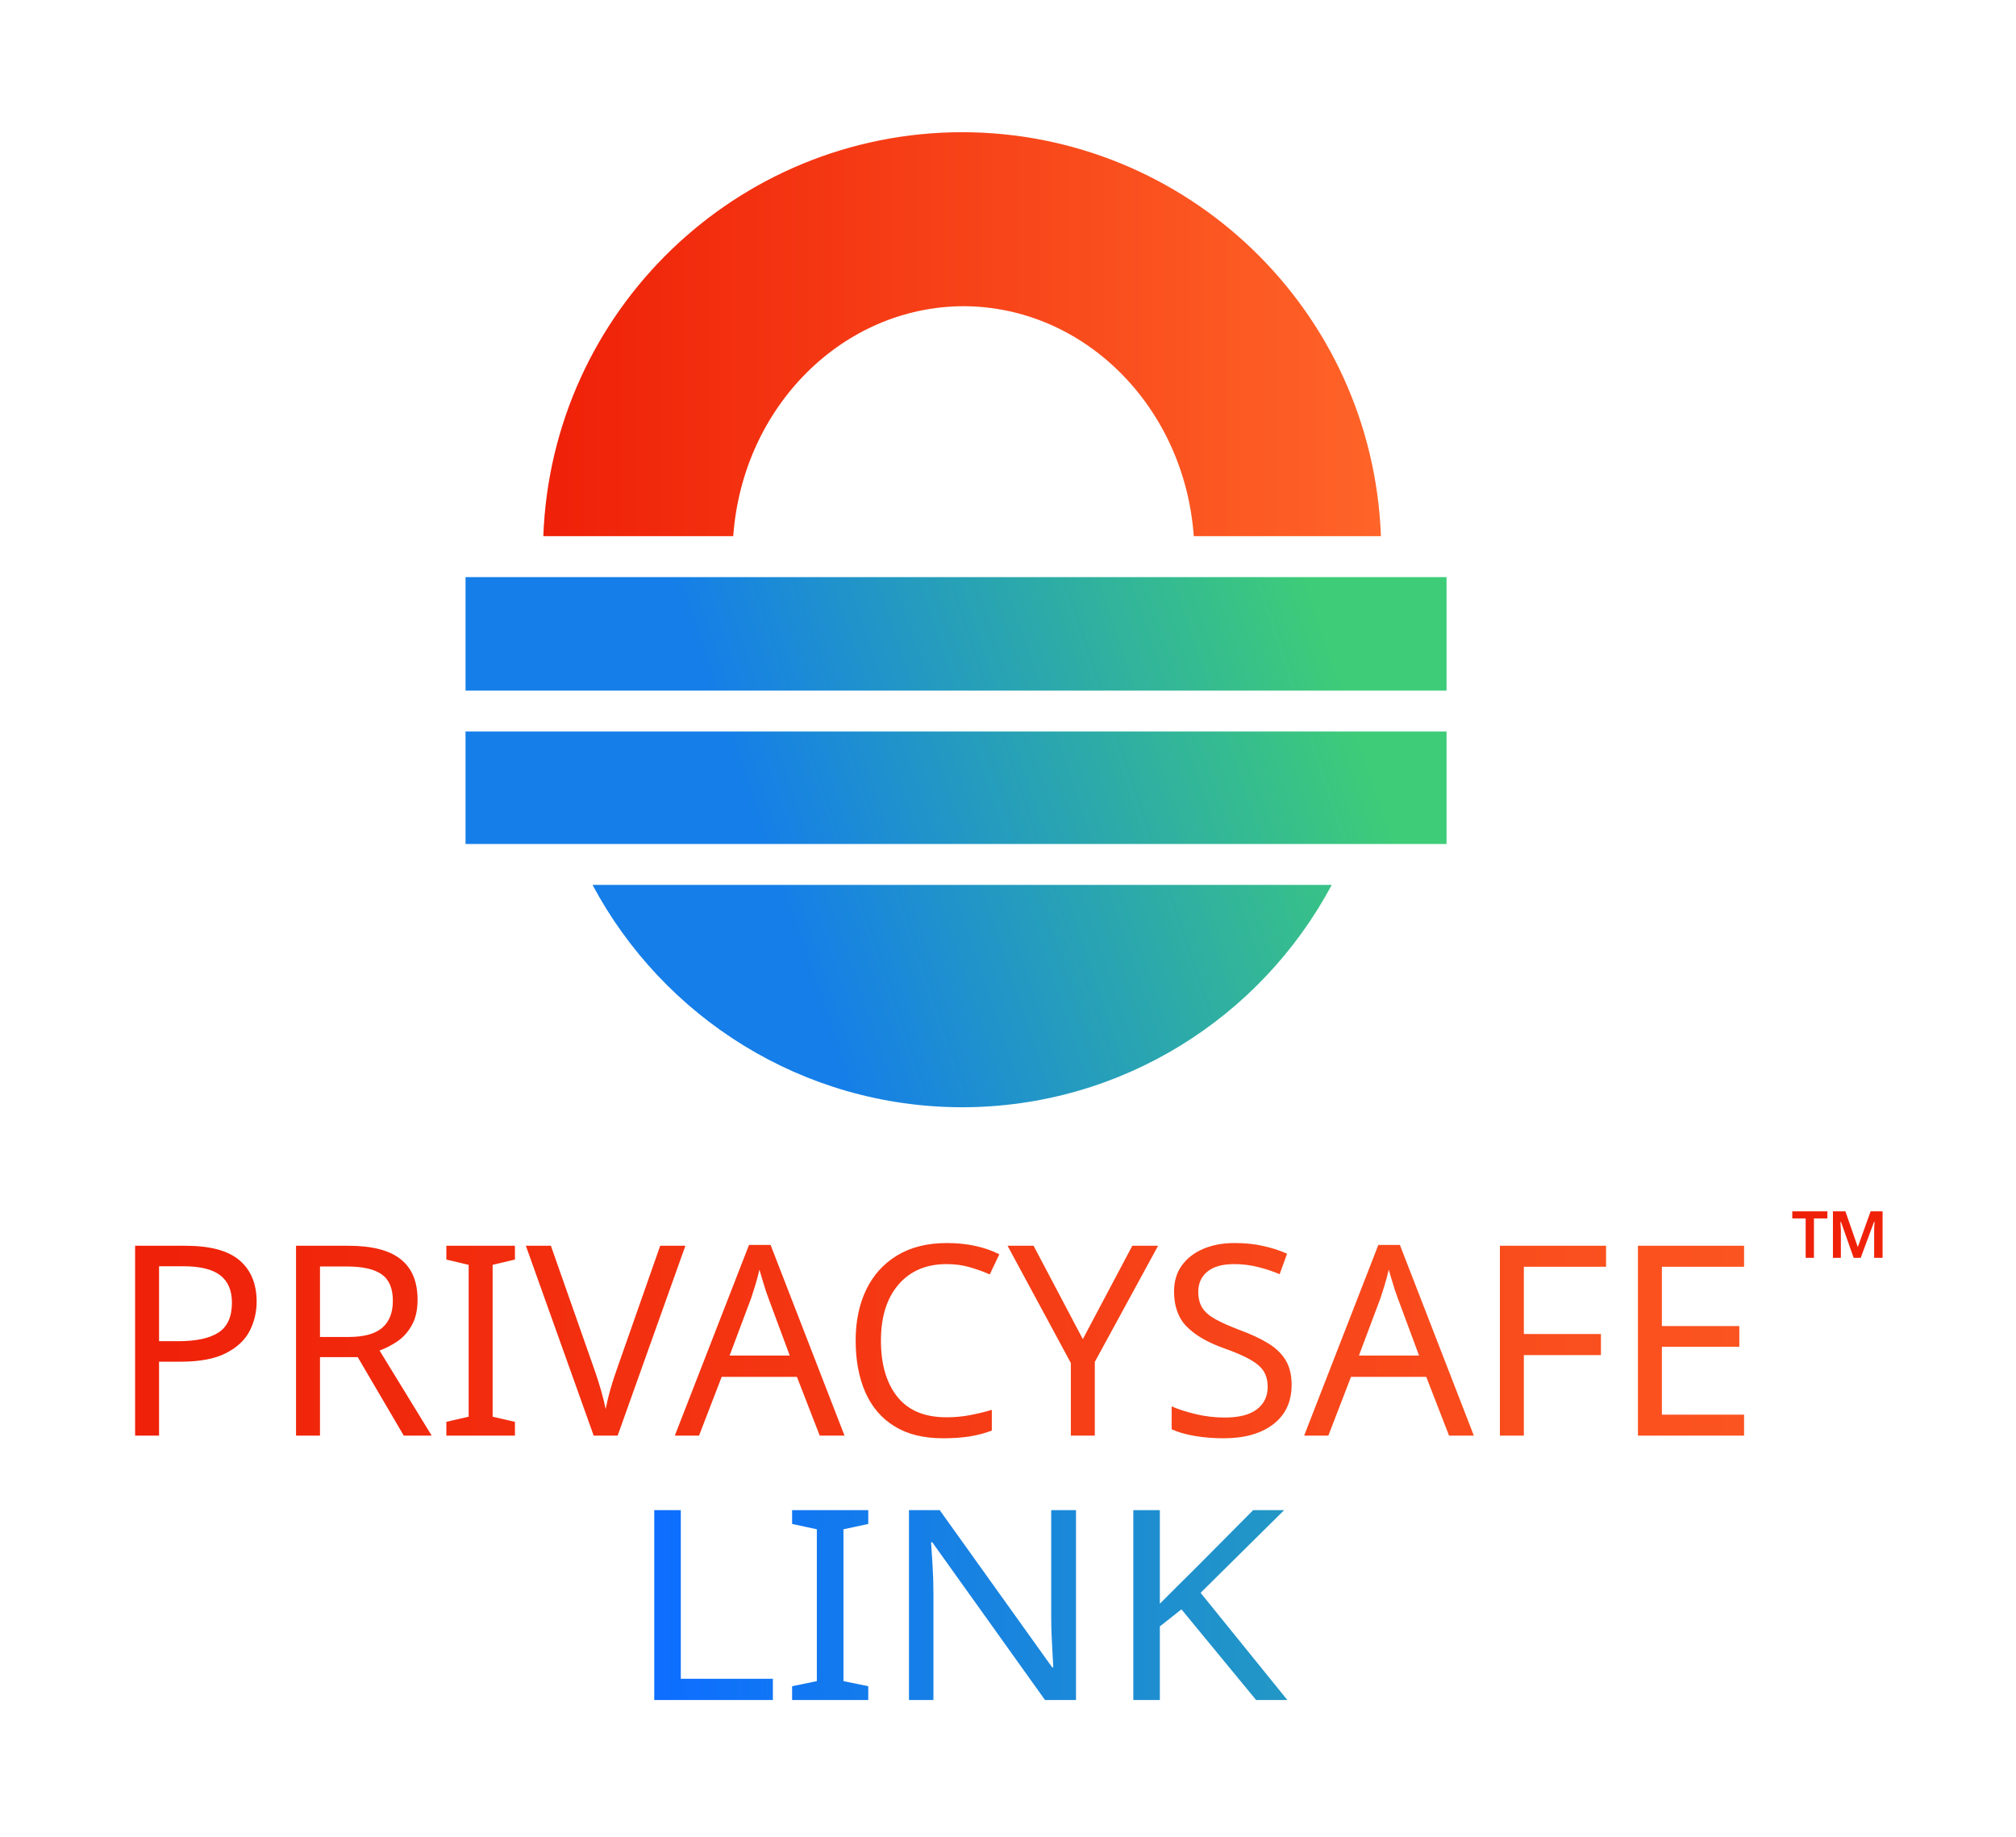
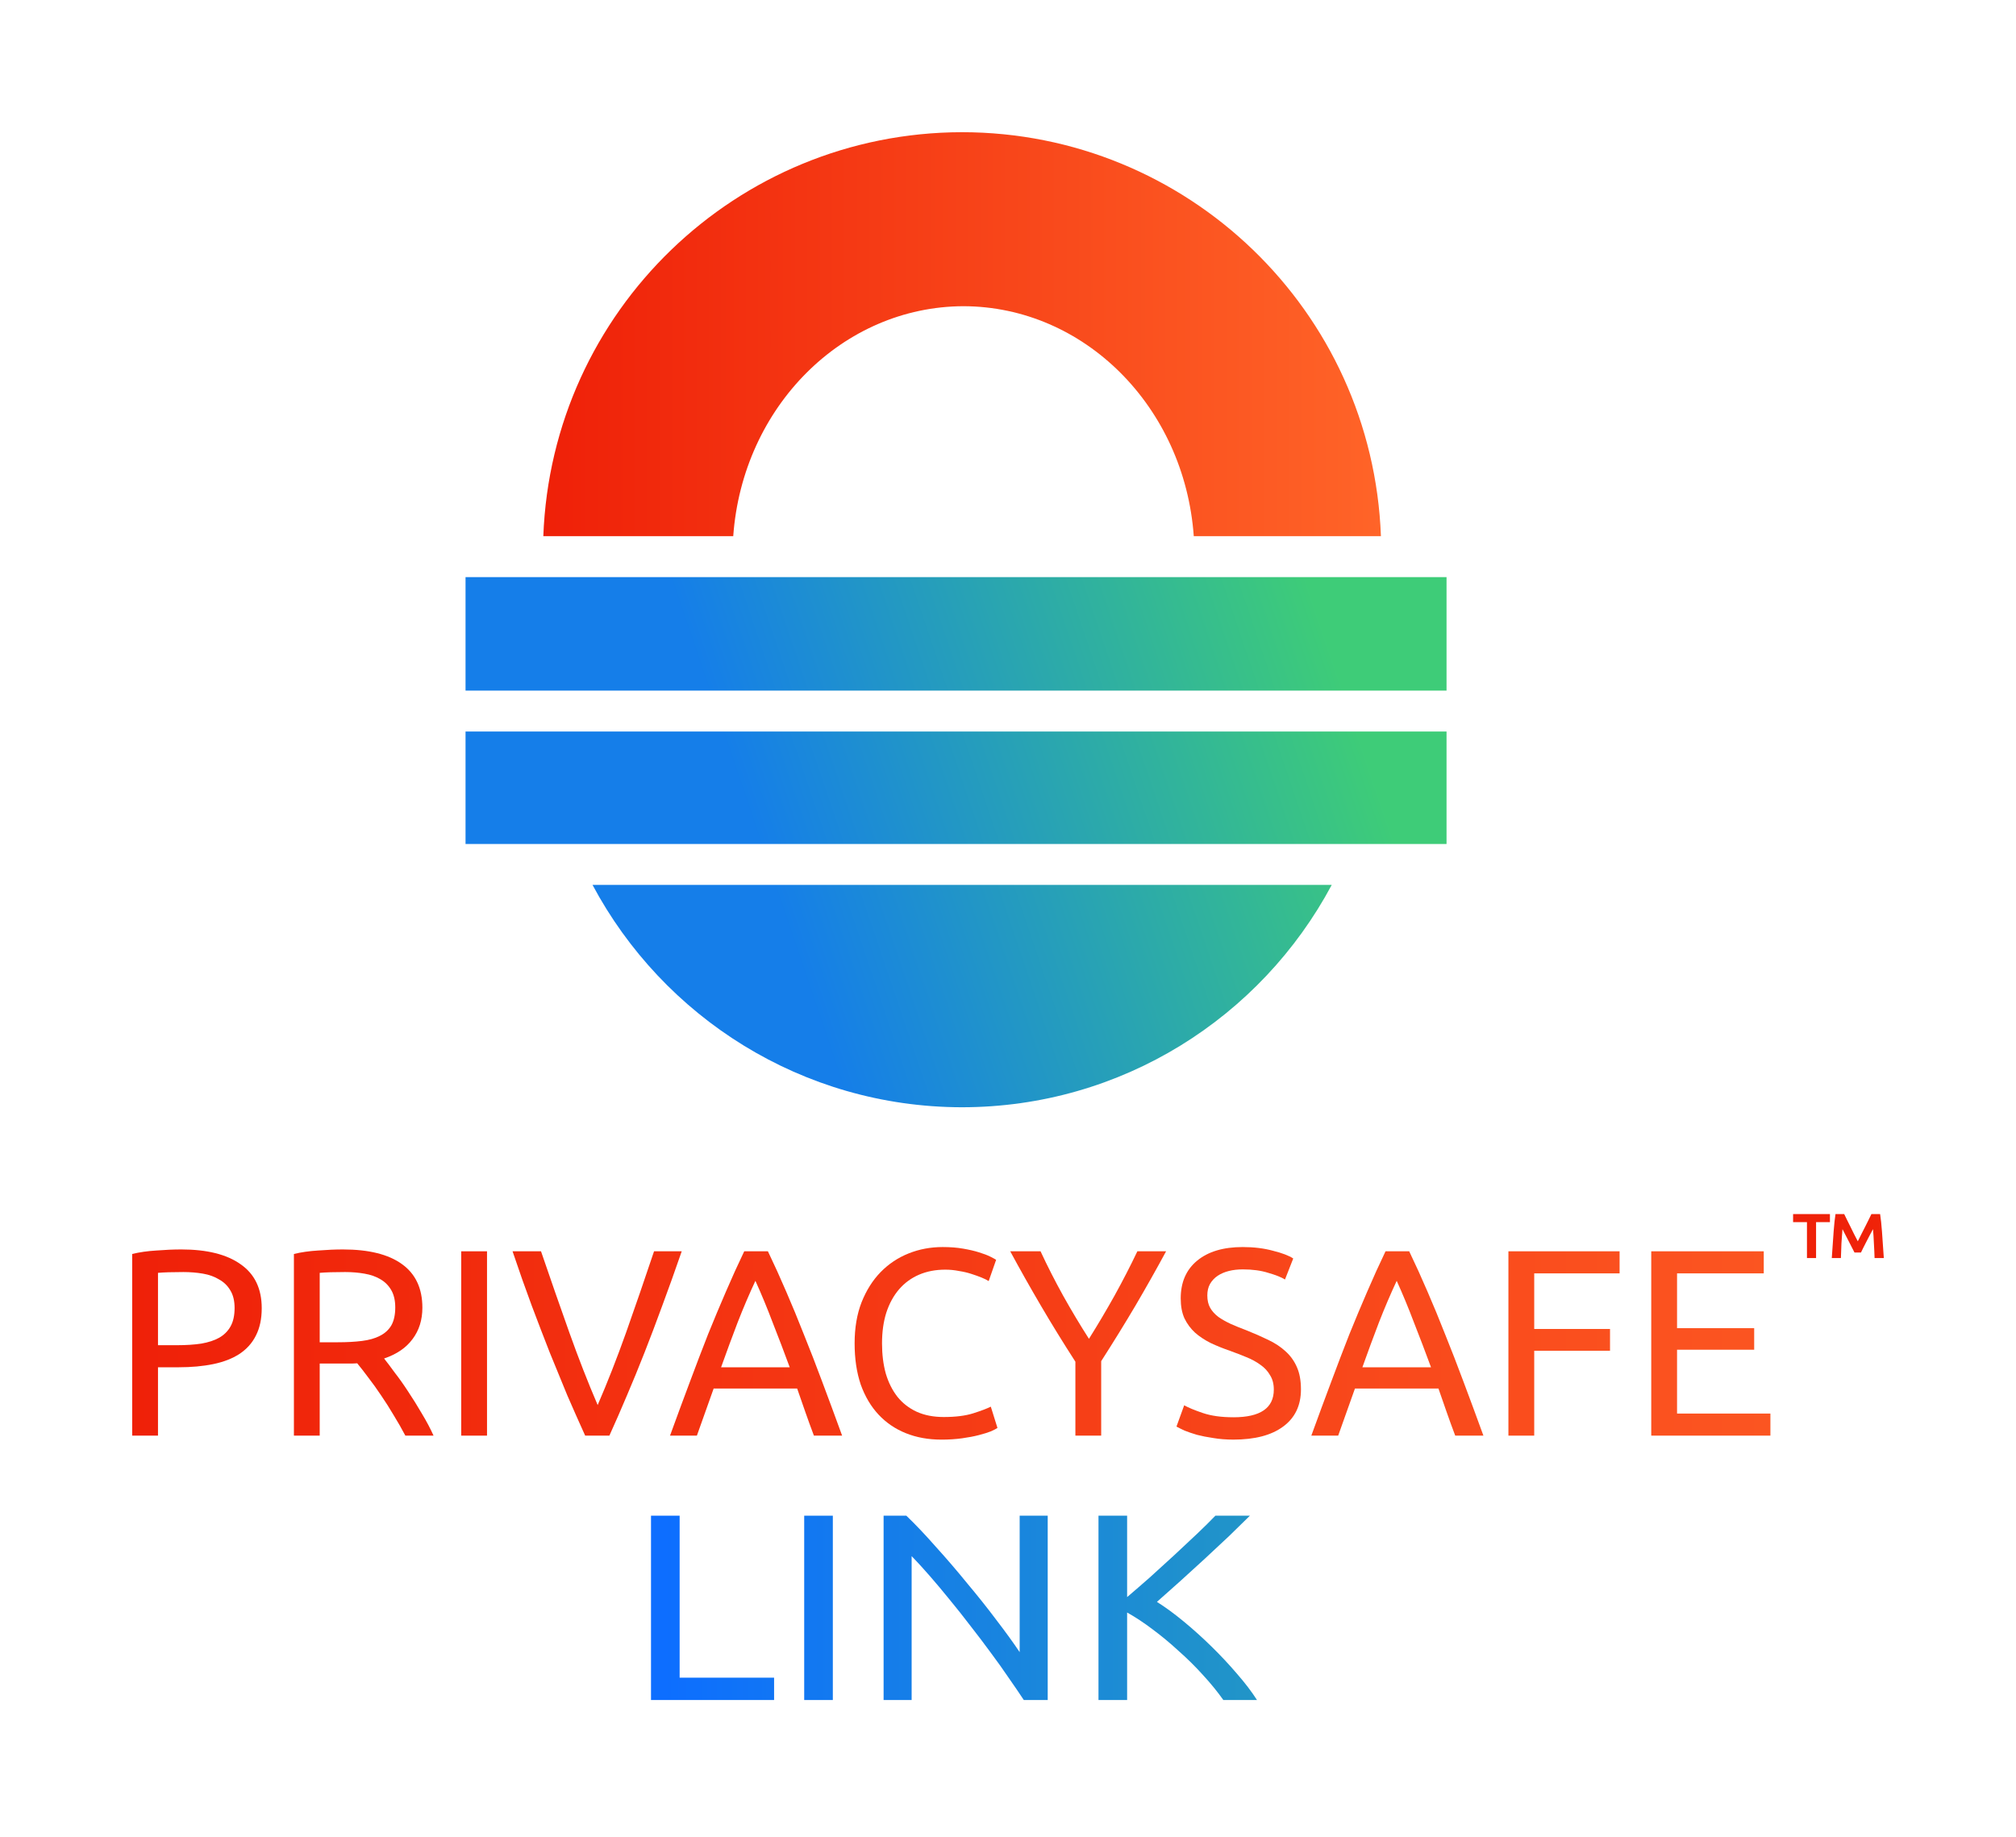
<svg xmlns="http://www.w3.org/2000/svg" xmlns:xlink="http://www.w3.org/1999/xlink" version="1.1" viewBox="0 0 381.262 347.255" id="svg12" width="381.262" height="347.255">
  <defs id="defs16">
    <linearGradient id="linearGradient886">
      <stop style="stop-color:#3771c8;stop-opacity:1" offset="0" id="stop882" />
      <stop style="stop-color:#2ca089;stop-opacity:1" offset="1" id="stop884" />
    </linearGradient>
    <linearGradient id="linearGradient5186">
      <stop style="stop-color:#ef2008;stop-opacity:1" offset="0" id="stop5182" />
      <stop style="stop-color:#ff6428;stop-opacity:1" offset="1" id="stop5184" />
    </linearGradient>
-     <linearGradient xlink:href="#linearGradient5186" id="linearGradient1751" x1="225.772" y1="173.935" x2="1111.168" y2="173.935" gradientUnits="userSpaceOnUse" gradientTransform="matrix(0.45446,0,0,0.45446,-81.53758,174.1435)" />
    <linearGradient xlink:href="#linearGradient886" id="linearGradient11474" gradientUnits="userSpaceOnUse" gradientTransform="matrix(0.4630318,0,0,0.4630318,-56.58831,251.5358)" x1="225.772" y1="173.935" x2="1111.168" y2="173.935" />
    <linearGradient xlink:href="#linearGradient5186" id="linearGradient964" gradientUnits="userSpaceOnUse" gradientTransform="translate(50.82711,4.574805)" x1="51.714" y1="99.77" x2="210.402" y2="99.77" />
    <linearGradient xlink:href="#linearGradient1884" id="linearGradient888-7" x1="171.375" y1="186.728" x2="279.791" y2="150.065" gradientUnits="userSpaceOnUse" gradientTransform="translate(-27.82304,-26.73162)" />
    <linearGradient id="linearGradient1884">
      <stop style="stop-color:#157ee9;stop-opacity:1" offset="0" id="stop1880" />
      <stop style="stop-color:#3ecc78;stop-opacity:1" offset="1" id="stop1882" />
    </linearGradient>
    <linearGradient xlink:href="#linearGradient1160" id="linearGradient1094-2" gradientUnits="userSpaceOnUse" gradientTransform="matrix(0.4787416,0,0,0.4787416,-61.97613,260.0699)" x1="239.099" y1="174.312" x2="855.439" y2="174.312" />
    <linearGradient id="linearGradient1160">
      <stop style="stop-color:#0d6eff;stop-opacity:1" offset="0" id="stop1156" />
      <stop style="stop-color:#45da64;stop-opacity:1" offset="1" id="stop1158" />
    </linearGradient>
    <linearGradient xlink:href="#linearGradient1160" id="linearGradient1207" gradientUnits="userSpaceOnUse" gradientTransform="matrix(0.4787416,0,0,0.4787416,-61.97613,260.0699)" x1="239.099" y1="174.312" x2="855.439" y2="174.312" />
    <linearGradient xlink:href="#linearGradient1160" id="linearGradient1422" gradientUnits="userSpaceOnUse" gradientTransform="matrix(0.4787416,0,0,0.4787416,-61.97613,260.0699)" x1="239.099" y1="174.312" x2="855.439" y2="174.312" />
-     <linearGradient xlink:href="#linearGradient1160" id="linearGradient1426" gradientUnits="userSpaceOnUse" gradientTransform="matrix(0.4787416,0,0,0.4787416,4.640583,236.1235)" x1="239.099" y1="174.312" x2="855.439" y2="174.312" />
-     <linearGradient xlink:href="#linearGradient5186" id="linearGradient17043" gradientUnits="userSpaceOnUse" gradientTransform="matrix(0.471329,0,0,0.471329,232.5263,145.9393)" x1="225.772" y1="173.935" x2="1111.168" y2="173.935" />
+     <linearGradient xlink:href="#linearGradient5186" id="linearGradient902" gradientUnits="userSpaceOnUse" gradientTransform="matrix(0.45446,0,0,0.45446,-81.53758,174.1435)" x1="225.772" y1="173.935" x2="1111.168" y2="173.935" />
+     <linearGradient xlink:href="#linearGradient5186" id="linearGradient904" gradientUnits="userSpaceOnUse" gradientTransform="matrix(0.45446,0,0,0.45446,-81.53758,174.1435)" x1="225.772" y1="173.935" x2="1111.168" y2="173.935" />
+     <linearGradient xlink:href="#linearGradient5186" id="linearGradient906" gradientUnits="userSpaceOnUse" gradientTransform="matrix(0.45446,0,0,0.45446,-81.53758,174.1435)" x1="225.772" y1="173.935" x2="1111.168" y2="173.935" />
+     <linearGradient xlink:href="#linearGradient5186" id="linearGradient908" gradientUnits="userSpaceOnUse" gradientTransform="matrix(0.45446,0,0,0.45446,-81.53758,174.1435)" x1="225.772" y1="173.935" x2="1111.168" y2="173.935" />
+     <linearGradient xlink:href="#linearGradient5186" id="linearGradient910" gradientUnits="userSpaceOnUse" gradientTransform="matrix(0.45446,0,0,0.45446,-81.53758,174.1435)" x1="225.772" y1="173.935" x2="1111.168" y2="173.935" />
+     <linearGradient xlink:href="#linearGradient5186" id="linearGradient912" gradientUnits="userSpaceOnUse" gradientTransform="matrix(0.45446,0,0,0.45446,-81.53758,174.1435)" x1="225.772" y1="173.935" x2="1111.168" y2="173.935" />
+     <linearGradient xlink:href="#linearGradient5186" id="linearGradient914" gradientUnits="userSpaceOnUse" gradientTransform="matrix(0.45446,0,0,0.45446,-81.53758,174.1435)" x1="225.772" y1="173.935" x2="1111.168" y2="173.935" />
+     <linearGradient xlink:href="#linearGradient5186" id="linearGradient916" gradientUnits="userSpaceOnUse" gradientTransform="matrix(0.45446,0,0,0.45446,-81.53758,174.1435)" x1="225.772" y1="173.935" x2="1111.168" y2="173.935" />
+     <linearGradient xlink:href="#linearGradient5186" id="linearGradient918" gradientUnits="userSpaceOnUse" gradientTransform="matrix(0.45446,0,0,0.45446,-81.53758,174.1435)" x1="225.772" y1="173.935" x2="1111.168" y2="173.935" />
+     <linearGradient xlink:href="#linearGradient5186" id="linearGradient920" gradientUnits="userSpaceOnUse" gradientTransform="matrix(0.45446,0,0,0.45446,-81.53758,174.1435)" x1="225.772" y1="173.935" x2="1111.168" y2="173.935" />
+     <linearGradient xlink:href="#linearGradient5186" id="linearGradient922" gradientUnits="userSpaceOnUse" gradientTransform="matrix(0.45446,0,0,0.45446,-81.53758,174.1435)" x1="225.772" y1="173.935" x2="1111.168" y2="173.935" />
+     <linearGradient xlink:href="#linearGradient1160" id="linearGradient935" gradientUnits="userSpaceOnUse" gradientTransform="matrix(0.5043273,0,0,0.4544539,4.888593,224.1444)" x1="239.099" y1="174.312" x2="855.439" y2="174.312" />
+     <linearGradient xlink:href="#linearGradient1160" id="linearGradient937" gradientUnits="userSpaceOnUse" gradientTransform="matrix(0.5043273,0,0,0.4544539,4.888593,224.1444)" x1="239.099" y1="174.312" x2="855.439" y2="174.312" />
+     <linearGradient xlink:href="#linearGradient1160" id="linearGradient939" gradientUnits="userSpaceOnUse" gradientTransform="matrix(0.5043273,0,0,0.4544539,4.888593,224.1444)" x1="239.099" y1="174.312" x2="855.439" y2="174.312" />
+     <linearGradient xlink:href="#linearGradient1160" id="linearGradient941" gradientUnits="userSpaceOnUse" gradientTransform="matrix(0.5043273,0,0,0.4544539,4.888593,224.1444)" x1="239.099" y1="174.312" x2="855.439" y2="174.312" />
+     <linearGradient xlink:href="#linearGradient5186" id="linearGradient947" gradientUnits="userSpaceOnUse" gradientTransform="matrix(0.471329,0,0,0.471329,232.5263,145.9393)" x1="225.772" y1="173.935" x2="1111.168" y2="173.935" />
  </defs>
-   <text xml:space="preserve" style="font-style:normal;font-weight:normal;font-size:50.303px;line-height:1.25;font-family:sans-serif;fill:url(#linearGradient1751);fill-opacity:1;stroke:none;stroke-width:1.258" x="20.674" y="271.501" id="text28081">
-     <tspan id="tspan28079" x="20.674" y="271.501" style="font-style:normal;font-variant:normal;font-weight:normal;font-stretch:normal;font-family:Ubuntu;-inkscape-font-specification:Ubuntu;fill:url(#linearGradient1751);fill-opacity:1;stroke-width:1.258">PRIVACYSAFE</tspan>
-   </text>
+   <path d="m 34.256,236.289 q 7.344,0 11.268,2.817 3.974,2.767 3.974,8.3 0,3.018 -1.107,5.181 -1.056,2.113 -3.119,3.471 -2.012,1.308 -4.93,1.912 -2.918,0.604 -6.59,0.604 h -3.873 v 12.928 h -4.879 v -34.357 q 2.062,-0.503 4.578,-0.654 2.565,-0.201 4.678,-0.201 z m 0.402,4.276 q -3.119,0 -4.779,0.151 v 13.682 h 3.672 q 2.515,0 4.527,-0.302 2.012,-0.352 3.37,-1.107 1.408,-0.805 2.163,-2.163 0.755,-1.358 0.755,-3.471 0,-2.012 -0.805,-3.32 -0.755,-1.308 -2.113,-2.062 -1.308,-0.805 -3.068,-1.107 -1.761,-0.302 -3.722,-0.302 z" style="font-size:50.303px;line-height:1.25;font-family:Ubuntu;-inkscape-font-specification:Ubuntu;fill:url(#linearGradient902);stroke-width:1.258" id="path849" />
+   <path d="m 72.637,256.913 q 0.805,1.006 2.012,2.666 1.258,1.61 2.565,3.622 1.308,1.962 2.565,4.125 1.308,2.163 2.213,4.175 h -5.332 q -1.006,-1.912 -2.213,-3.873 -1.157,-1.962 -2.364,-3.722 -1.207,-1.811 -2.415,-3.37 -1.157,-1.559 -2.113,-2.716 -0.654,0.05 -1.358,0.05 -0.654,0 -1.358,0 h -4.376 v 13.632 h -4.879 v -34.357 q 2.062,-0.503 4.578,-0.654 2.565,-0.201 4.678,-0.201 7.344,0 11.167,2.767 3.873,2.767 3.873,8.25 0,3.471 -1.861,5.936 -1.811,2.465 -5.382,3.672 z M 65.243,240.564 q -3.119,0 -4.779,0.151 v 13.129 h 3.471 q 2.515,0 4.527,-0.252 2.012,-0.252 3.37,-0.956 1.408,-0.704 2.163,-1.962 0.755,-1.308 0.755,-3.421 0,-1.962 -0.755,-3.27 -0.755,-1.308 -2.062,-2.062 -1.258,-0.755 -3.018,-1.056 -1.71,-0.302 -3.672,-0.302 z" style="font-size:50.303px;line-height:1.25;font-family:Ubuntu;-inkscape-font-specification:Ubuntu;fill:url(#linearGradient904);stroke-width:1.258" id="path851" />
+   <path d="m 87.225,236.641 h 4.879 v 34.86 h -4.879 z" style="font-size:50.303px;line-height:1.25;font-family:Ubuntu;-inkscape-font-specification:Ubuntu;fill:url(#linearGradient906);stroke-width:1.258" id="path853" />
+   <path d="m 128.926,236.641 q -1.912,5.533 -3.672,10.262 -1.71,4.678 -3.37,8.904 -1.66,4.225 -3.32,8.099 -1.61,3.823 -3.32,7.596 h -4.578 q -1.71,-3.773 -3.37,-7.596 -1.61,-3.873 -3.32,-8.099 -1.66,-4.225 -3.421,-8.904 -1.761,-4.729 -3.622,-10.262 h 5.382 q 2.716,7.948 5.332,15.292 2.616,7.344 5.382,13.783 2.767,-6.389 5.382,-13.733 2.616,-7.395 5.282,-15.342 z" style="font-size:50.303px;line-height:1.25;font-family:Ubuntu;-inkscape-font-specification:Ubuntu;fill:url(#linearGradient908);stroke-width:1.258" id="path855" />
+   <path d="m 153.927,271.501 q -0.855,-2.264 -1.61,-4.427 -0.755,-2.213 -1.559,-4.477 h -15.795 l -3.169,8.904 h -5.081 q 2.012,-5.533 3.773,-10.212 1.761,-4.729 3.421,-8.954 1.71,-4.225 3.37,-8.049 1.66,-3.873 3.471,-7.646 h 4.477 q 1.811,3.773 3.471,7.646 1.66,3.823 3.32,8.049 1.71,4.225 3.471,8.954 1.761,4.678 3.773,10.212 z m -4.578,-12.928 q -1.61,-4.376 -3.219,-8.451 -1.559,-4.125 -3.27,-7.898 -1.761,3.773 -3.37,7.898 -1.559,4.075 -3.119,8.451 z" style="font-size:50.303px;line-height:1.25;font-family:Ubuntu;-inkscape-font-specification:Ubuntu;fill:url(#linearGradient910);stroke-width:1.258" id="path857" />
+   <path d="m 178.022,272.255 q -3.672,0 -6.69,-1.207 -3.018,-1.207 -5.181,-3.521 -2.163,-2.314 -3.37,-5.684 -1.157,-3.421 -1.157,-7.797 0,-4.376 1.308,-7.747 1.358,-3.421 3.622,-5.735 2.264,-2.314 5.282,-3.521 3.018,-1.207 6.439,-1.207 2.163,0 3.873,0.302 1.761,0.302 3.018,0.704 1.308,0.402 2.113,0.805 0.805,0.402 1.107,0.604 l -1.408,4.024 q -0.453,-0.302 -1.308,-0.654 -0.855,-0.352 -1.962,-0.704 -1.056,-0.352 -2.364,-0.553 -1.258,-0.252 -2.565,-0.252 -2.767,0 -4.98,0.956 -2.213,0.956 -3.773,2.767 -1.559,1.811 -2.415,4.427 -0.805,2.565 -0.805,5.785 0,3.119 0.704,5.684 0.755,2.565 2.213,4.427 1.459,1.811 3.622,2.817 2.213,1.006 5.131,1.006 3.37,0 5.584,-0.704 2.213,-0.704 3.32,-1.258 l 1.258,4.024 q -0.352,0.252 -1.258,0.654 -0.905,0.352 -2.264,0.704 -1.358,0.352 -3.169,0.604 -1.811,0.252 -3.924,0.252 z" style="font-size:50.303px;line-height:1.25;font-family:Ubuntu;-inkscape-font-specification:Ubuntu;fill:url(#linearGradient912);stroke-width:1.258" id="path859" />
+   <path d="m 203.375,271.501 v -13.984 q -3.471,-5.382 -6.539,-10.614 -3.068,-5.232 -5.785,-10.262 h 5.735 q 1.912,4.125 4.276,8.401 2.364,4.225 4.879,8.149 2.465,-3.924 4.829,-8.149 2.364,-4.276 4.326,-8.401 h 5.433 q -2.716,5.03 -5.785,10.262 -3.068,5.181 -6.489,10.513 v 14.085 z" style="font-size:50.303px;line-height:1.25;font-family:Ubuntu;-inkscape-font-specification:Ubuntu;fill:url(#linearGradient914);stroke-width:1.258" id="path861" />
+   <path d="m 233.255,268.03 q 7.646,0 7.646,-5.232 0,-1.61 -0.704,-2.716 -0.654,-1.157 -1.811,-1.962 -1.157,-0.855 -2.666,-1.459 -1.459,-0.604 -3.119,-1.207 -1.912,-0.654 -3.622,-1.459 -1.71,-0.855 -2.968,-1.962 -1.258,-1.157 -2.012,-2.716 -0.704,-1.559 -0.704,-3.773 0,-4.578 3.119,-7.143 3.119,-2.565 8.602,-2.565 3.169,0 5.735,0.704 2.616,0.654 3.823,1.459 l -1.559,3.974 q -1.056,-0.654 -3.169,-1.258 -2.062,-0.654 -4.829,-0.654 -1.408,0 -2.616,0.302 -1.207,0.302 -2.113,0.905 -0.905,0.604 -1.459,1.559 -0.503,0.905 -0.503,2.163 0,1.408 0.553,2.364 0.553,0.956 1.559,1.71 1.006,0.704 2.314,1.308 1.358,0.604 2.968,1.207 2.264,0.905 4.125,1.811 1.912,0.905 3.27,2.163 1.408,1.258 2.163,3.018 0.755,1.71 0.755,4.175 0,4.578 -3.37,7.042 -3.32,2.465 -9.407,2.465 -2.062,0 -3.823,-0.302 -1.71,-0.252 -3.068,-0.604 -1.358,-0.402 -2.364,-0.805 -0.956,-0.453 -1.509,-0.755 l 1.459,-4.024 q 1.157,0.654 3.521,1.459 2.364,0.805 5.785,0.805 z" style="font-size:50.303px;line-height:1.25;font-family:Ubuntu;-inkscape-font-specification:Ubuntu;fill:url(#linearGradient916);stroke-width:1.258" id="path863" />
+   <path d="m 275.208,271.501 q -0.855,-2.264 -1.61,-4.427 -0.755,-2.213 -1.559,-4.477 h -15.795 l -3.169,8.904 h -5.081 q 2.012,-5.533 3.773,-10.212 1.761,-4.729 3.421,-8.954 1.71,-4.225 3.37,-8.049 1.66,-3.873 3.471,-7.646 h 4.477 q 1.811,3.773 3.471,7.646 1.66,3.823 3.32,8.049 1.71,4.225 3.471,8.954 1.761,4.678 3.773,10.212 z m -4.578,-12.928 q -1.61,-4.376 -3.219,-8.451 -1.559,-4.125 -3.27,-7.898 -1.761,3.773 -3.37,7.898 -1.559,4.075 -3.119,8.451 z" style="font-size:50.303px;line-height:1.25;font-family:Ubuntu;-inkscape-font-specification:Ubuntu;fill:url(#linearGradient918);stroke-width:1.258" id="path865" />
+   <path d="M 285.268,271.501 V 236.641 h 21.027 v 4.175 h -16.147 v 10.513 h 14.336 v 4.125 h -14.336 v 16.047 z" style="font-size:50.303px;line-height:1.25;font-family:Ubuntu;-inkscape-font-specification:Ubuntu;fill:url(#linearGradient920);stroke-width:1.258" id="path867" />
+   <path d="M 312.281,271.501 V 236.641 h 21.278 v 4.175 h -16.399 v 10.362 h 14.588 v 4.075 h -14.588 v 12.073 h 17.656 v 4.175 z" style="font-size:50.303px;line-height:1.25;font-family:Ubuntu;-inkscape-font-specification:Ubuntu;fill:url(#linearGradient922);stroke-width:1.258" id="path869" />
  <path id="path1133-5" style="fill:url(#linearGradient964);fill-opacity:1;stroke:none;stroke-width:3.14" d="m 181.885,25 c -42.614,0.084 -77.552,33.815 -79.133,76.4 h 35.916 c 1.767,-24.5 20.72,-43.429 43.547,-43.492 22.828,0.062 41.782,18.991 43.549,43.492 H 261.158 C 259.575,58.761 224.554,25.009 181.885,25 Z" />
  <path id="path1133-6-3" style="fill:url(#linearGradient888-7);fill-opacity:1;stroke:none;stroke-width:3.14" d="m 88.041,109.141 v 21.463 H 273.568 v -21.463 z m 0,29.203 v 21.268 H 273.568 v -21.268 z m 24.018,29.008 c 13.354,25.015 39.639,41.989 69.826,42.049 30.241,-0.006 56.593,-16.992 69.969,-42.049 z" />
-   <text xml:space="preserve" style="font-style:normal;font-weight:normal;font-size:52.991px;line-height:1.25;font-family:sans-serif;fill:url(#linearGradient1426);fill-opacity:1;stroke:none;stroke-width:1.258" x="112.313" y="338.683" id="text28081-3-6" transform="scale(1.053444,0.9492676)">
-     <tspan id="tspan28079-6-2" x="112.313" y="338.683" style="font-style:normal;font-variant:normal;font-weight:normal;font-stretch:normal;font-family:Ubuntu;-inkscape-font-specification:Ubuntu;fill:url(#linearGradient1426);fill-opacity:1;stroke-width:1.258">LINK</tspan>
-   </text>
-   <text xml:space="preserve" style="font-style:normal;font-weight:normal;font-size:24.973px;line-height:1.25;font-family:sans-serif;fill:url(#linearGradient17043);fill-opacity:1;stroke:none;stroke-width:1.258" x="338.532" y="246.91" id="text28081-6">
-     <tspan id="tspan28079-8" x="338.532" y="246.91" style="font-style:normal;font-variant:normal;font-weight:normal;font-stretch:normal;font-size:24.973px;font-family:Ubuntu;-inkscape-font-specification:Ubuntu;fill:url(#linearGradient17043);fill-opacity:1;stroke-width:1.258">™</tspan>
-   </text>
+   <path d="m 146.395,317.275 v 4.225 h -23.278 v -34.86 h 5.415 V 317.275 Z" style="font-size:52.991px;line-height:1.25;font-family:Ubuntu;-inkscape-font-specification:Ubuntu;fill:url(#linearGradient935);stroke-width:1.258" id="path872" />
+   <path d="m 152.089,286.641 h 5.415 v 34.86 h -5.415 z" style="font-size:52.991px;line-height:1.25;font-family:Ubuntu;-inkscape-font-specification:Ubuntu;fill:url(#linearGradient937);stroke-width:1.258" id="path874" />
+   <path d="m 193.621,321.5 q -1.228,-1.861 -2.847,-4.175 -1.563,-2.314 -3.405,-4.779 -1.842,-2.515 -3.852,-5.081 -1.954,-2.565 -3.908,-4.93 -1.954,-2.415 -3.796,-4.527 -1.842,-2.113 -3.405,-3.722 v 27.214 h -5.303 v -34.86 h 4.298 q 2.624,2.515 5.582,5.885 3.014,3.32 5.917,6.891 2.959,3.521 5.526,6.942 2.624,3.421 4.41,6.087 v -25.805 h 5.303 v 34.86 z" style="font-size:52.991px;line-height:1.25;font-family:Ubuntu;-inkscape-font-specification:Ubuntu;fill:url(#linearGradient939);stroke-width:1.258" id="path876" />
+   <path d="m 236.381,286.641 q -1.731,1.71 -3.908,3.823 -2.177,2.062 -4.577,4.276 -2.345,2.163 -4.689,4.276 -2.345,2.113 -4.41,3.924 2.4,1.509 5.08,3.722 2.68,2.213 5.247,4.728 2.568,2.515 4.801,5.131 2.289,2.616 3.796,4.98 h -6.364 q -1.675,-2.364 -3.852,-4.728 -2.177,-2.415 -4.633,-4.578 -2.4,-2.213 -4.912,-4.074 -2.456,-1.861 -4.801,-3.169 v 16.55 h -5.415 v -34.86 h 5.415 v 15.393 q 1.954,-1.66 4.298,-3.722 2.345,-2.113 4.633,-4.225 2.289,-2.113 4.298,-4.024 2.065,-1.962 3.461,-3.421 z" style="font-size:52.991px;line-height:1.25;font-family:Ubuntu;-inkscape-font-specification:Ubuntu;fill:url(#linearGradient941);stroke-width:1.258" id="path878" />
+   <path d="m 346.074,229.605 v 1.523 h -2.622 v 6.793 h -1.723 v -6.793 h -2.622 v -1.523 z m 9.49,0 q 0.2,1.274 0.35,3.271 0.15,1.973 0.35,5.044 h -1.748 q -0.025,-0.624 -0.05,-1.324 -0.025,-0.724 -0.075,-1.423 -0.025,-0.724 -0.075,-1.423 -0.05,-0.699 -0.1,-1.299 -0.275,0.474 -0.599,1.124 -0.325,0.624 -0.649,1.249 -0.3,0.624 -0.599,1.174 -0.275,0.549 -0.425,0.874 h -1.224 q -0.15,-0.325 -0.45,-0.874 -0.275,-0.549 -0.599,-1.174 -0.3,-0.624 -0.649,-1.249 -0.325,-0.649 -0.574,-1.124 -0.05,0.599 -0.1,1.299 -0.05,0.699 -0.1,1.423 -0.025,0.699 -0.05,1.423 -0.025,0.699 -0.05,1.324 h -1.723 q 0.2,-3.072 0.35,-5.044 0.15,-1.998 0.35,-3.271 h 1.648 q 0.2,0.425 0.499,1.024 0.3,0.599 0.649,1.299 0.35,0.699 0.699,1.423 0.375,0.724 0.724,1.398 0.325,-0.674 0.699,-1.398 0.375,-0.724 0.724,-1.423 0.35,-0.699 0.649,-1.299 0.3,-0.599 0.499,-1.024 z" style="font-size:24.973px;line-height:1.25;font-family:Ubuntu;-inkscape-font-specification:Ubuntu;fill:url(#linearGradient947);stroke-width:1.258" id="path881" />
</svg>
